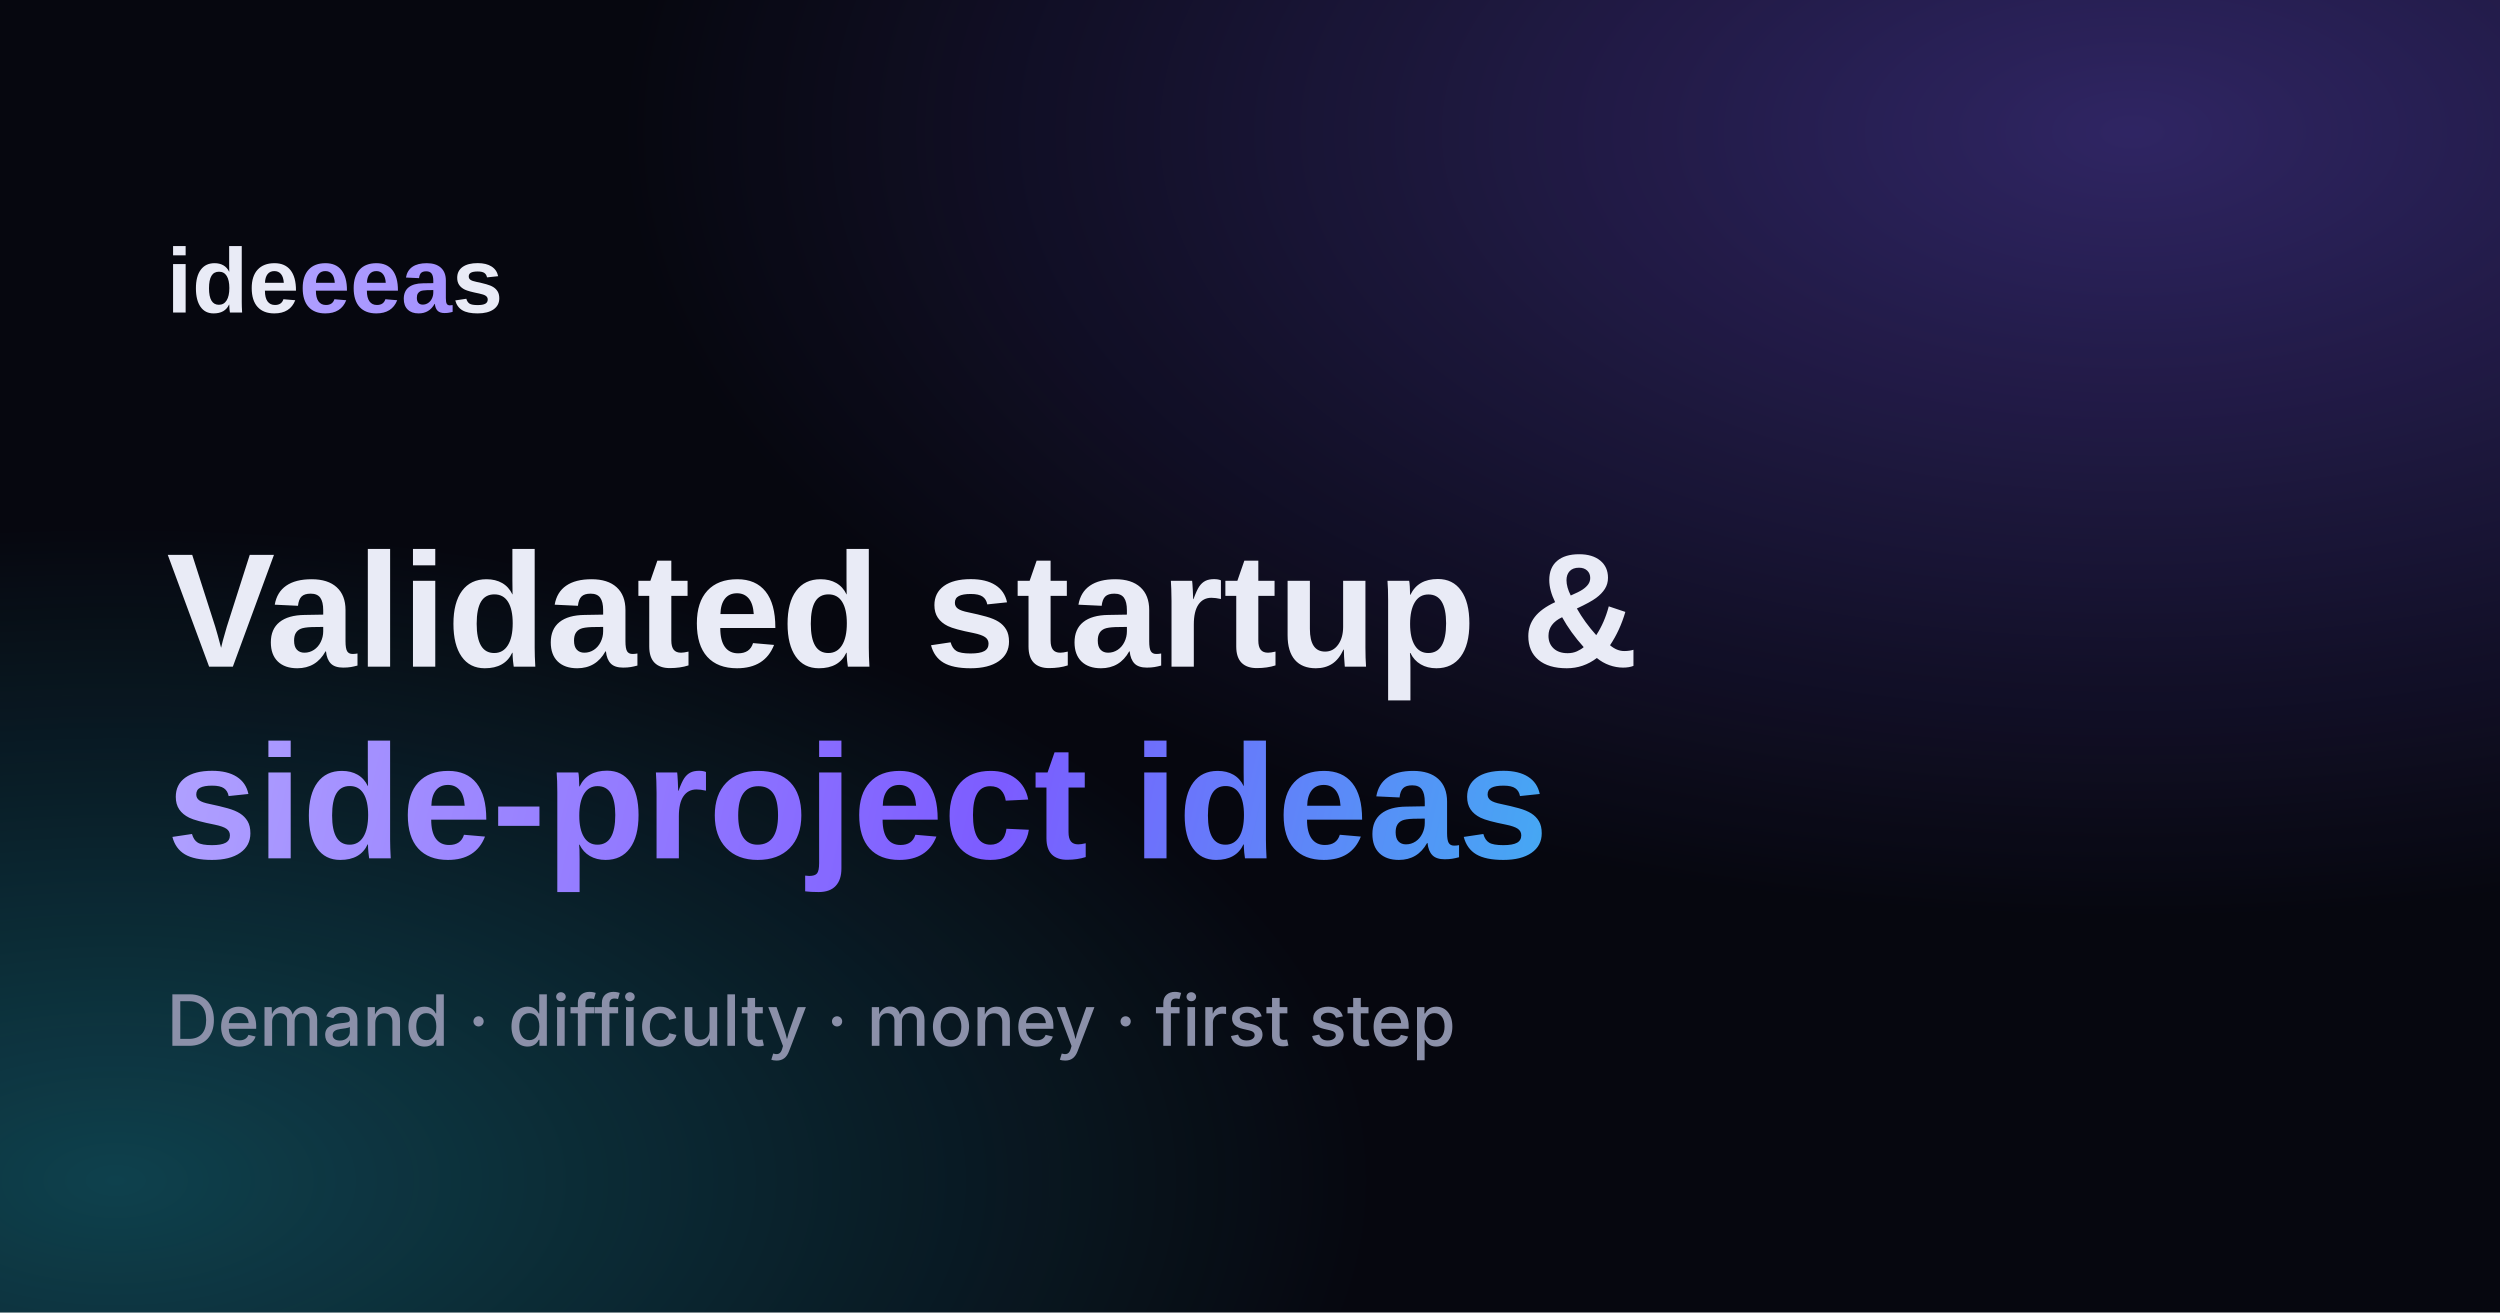
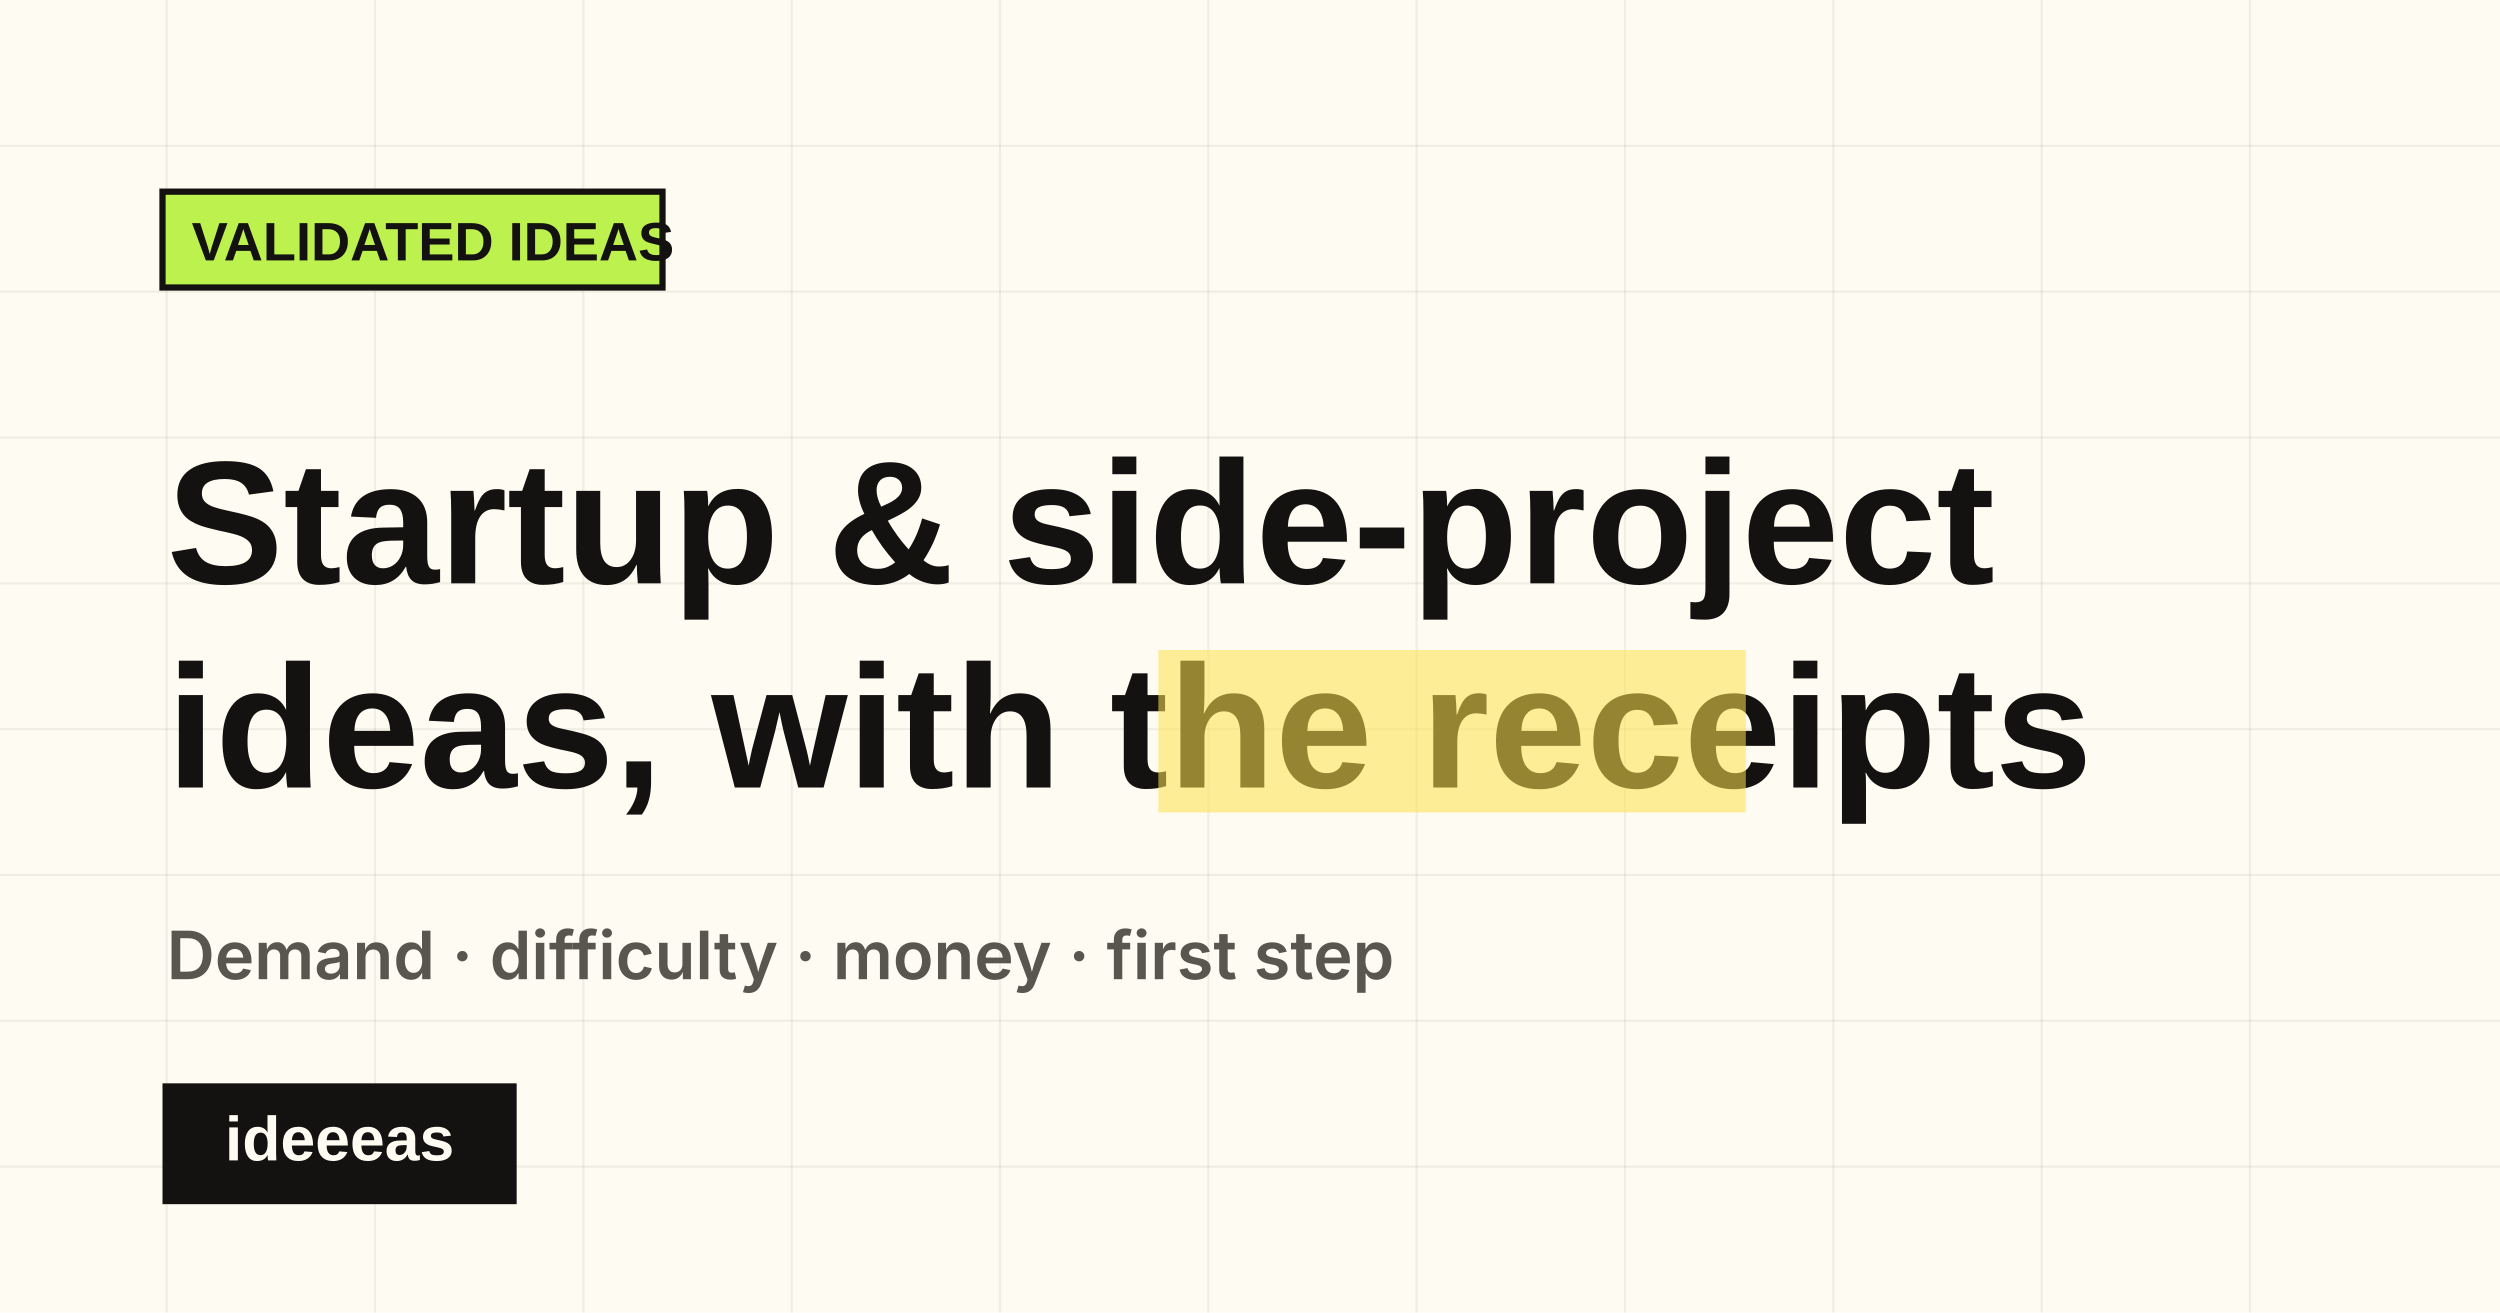
<svg xmlns="http://www.w3.org/2000/svg" width="1200" height="630" viewBox="0 0 1200 630">
-   <defs>
-     <linearGradient id="g" x1="80" y1="250" x2="900" y2="430" gradientUnits="userSpaceOnUse">
-       <stop offset="0" stop-color="#b3a5ff" />
-       <stop offset="0.5" stop-color="#7c5cff" />
-       <stop offset="1" stop-color="#24d6ec" />
-     </linearGradient>
-     <radialGradient id="v" cx="0.85" cy="0.1" r="0.6">
-       <stop offset="0" stop-color="#7c5cff" stop-opacity="0.35" />
-       <stop offset="1" stop-color="#7c5cff" stop-opacity="0" />
-     </radialGradient>
-     <radialGradient id="c" cx="0.05" cy="0.9" r="0.5">
-       <stop offset="0" stop-color="#24d6ec" stop-opacity="0.28" />
-       <stop offset="1" stop-color="#24d6ec" stop-opacity="0" />
-     </radialGradient>
-   </defs>
-   <rect width="1200" height="630" fill="#06070f" />
-   <rect width="1200" height="630" fill="url(#v)" />
-   <rect width="1200" height="630" fill="url(#c)" />
-   <text x="80" y="150" font-family="Sora, Arial, sans-serif" font-weight="800" font-size="44" fill="#e9ebf6">ide<tspan fill="url(#g)">eea</tspan>s</text>
-   <text x="80" y="320" font-family="Sora, Arial, sans-serif" font-weight="800" font-size="78" fill="#e9ebf6">Validated startup &amp;</text>
-   <text x="80" y="412" font-family="Sora, Arial, sans-serif" font-weight="800" font-size="78" fill="url(#g)">side-project ideas</text>
-   <text x="80" y="502" font-family="Inter, Arial, sans-serif" font-weight="500" font-size="34" fill="#8b90a9">Demand · difficulty · money · first step</text>
+   <rect width="1200" height="630" fill="#fdfbf2" />
+   <g stroke="#131210" stroke-opacity="0.06" stroke-width="1">
+     <path d="M0 70 H1200 M0 140 H1200 M0 210 H1200 M0 280 H1200 M0 350 H1200 M0 420 H1200 M0 490 H1200 M0 560 H1200" />
+     <path d="M80 0 V630 M180 0 V630 M280 0 V630 M380 0 V630 M480 0 V630 M580 0 V630 M680 0 V630 M780 0 V630 M880 0 V630 M980 0 V630 M1080 0 V630" />
+   </g>
+   <rect x="78" y="92" width="240" height="46" fill="#bdf24e" stroke="#131210" stroke-width="3" />
+   <text x="92" y="125" font-family="'Space Grotesk', Arial, sans-serif" font-weight="700" font-size="26" fill="#131210">VALIDATED IDEAS</text>
+   <text x="80" y="280" font-family="'Space Grotesk', Arial, sans-serif" font-weight="700" font-size="84" fill="#131210">Startup &amp; side-project</text>
+   <text x="80" y="378" font-family="'Space Grotesk', Arial, sans-serif" font-weight="700" font-size="84" fill="#131210">ideas, with the <tspan fill="#131210">receipts</tspan>
+   </text>
+   <rect x="556" y="312" width="282" height="78" fill="#ffe14d" opacity="0.55" />
+   <text x="80" y="470" font-family="Inter, Arial, sans-serif" font-weight="600" font-size="32" fill="#595650">Demand · difficulty · money · first step</text>
+   <rect x="78" y="520" width="170" height="58" fill="#131210" />
+   <text x="163" y="557" text-anchor="middle" font-family="'Space Grotesk', Arial, sans-serif" font-weight="700" font-size="30" fill="#fdfbf2">ideeeas</text>
</svg>
